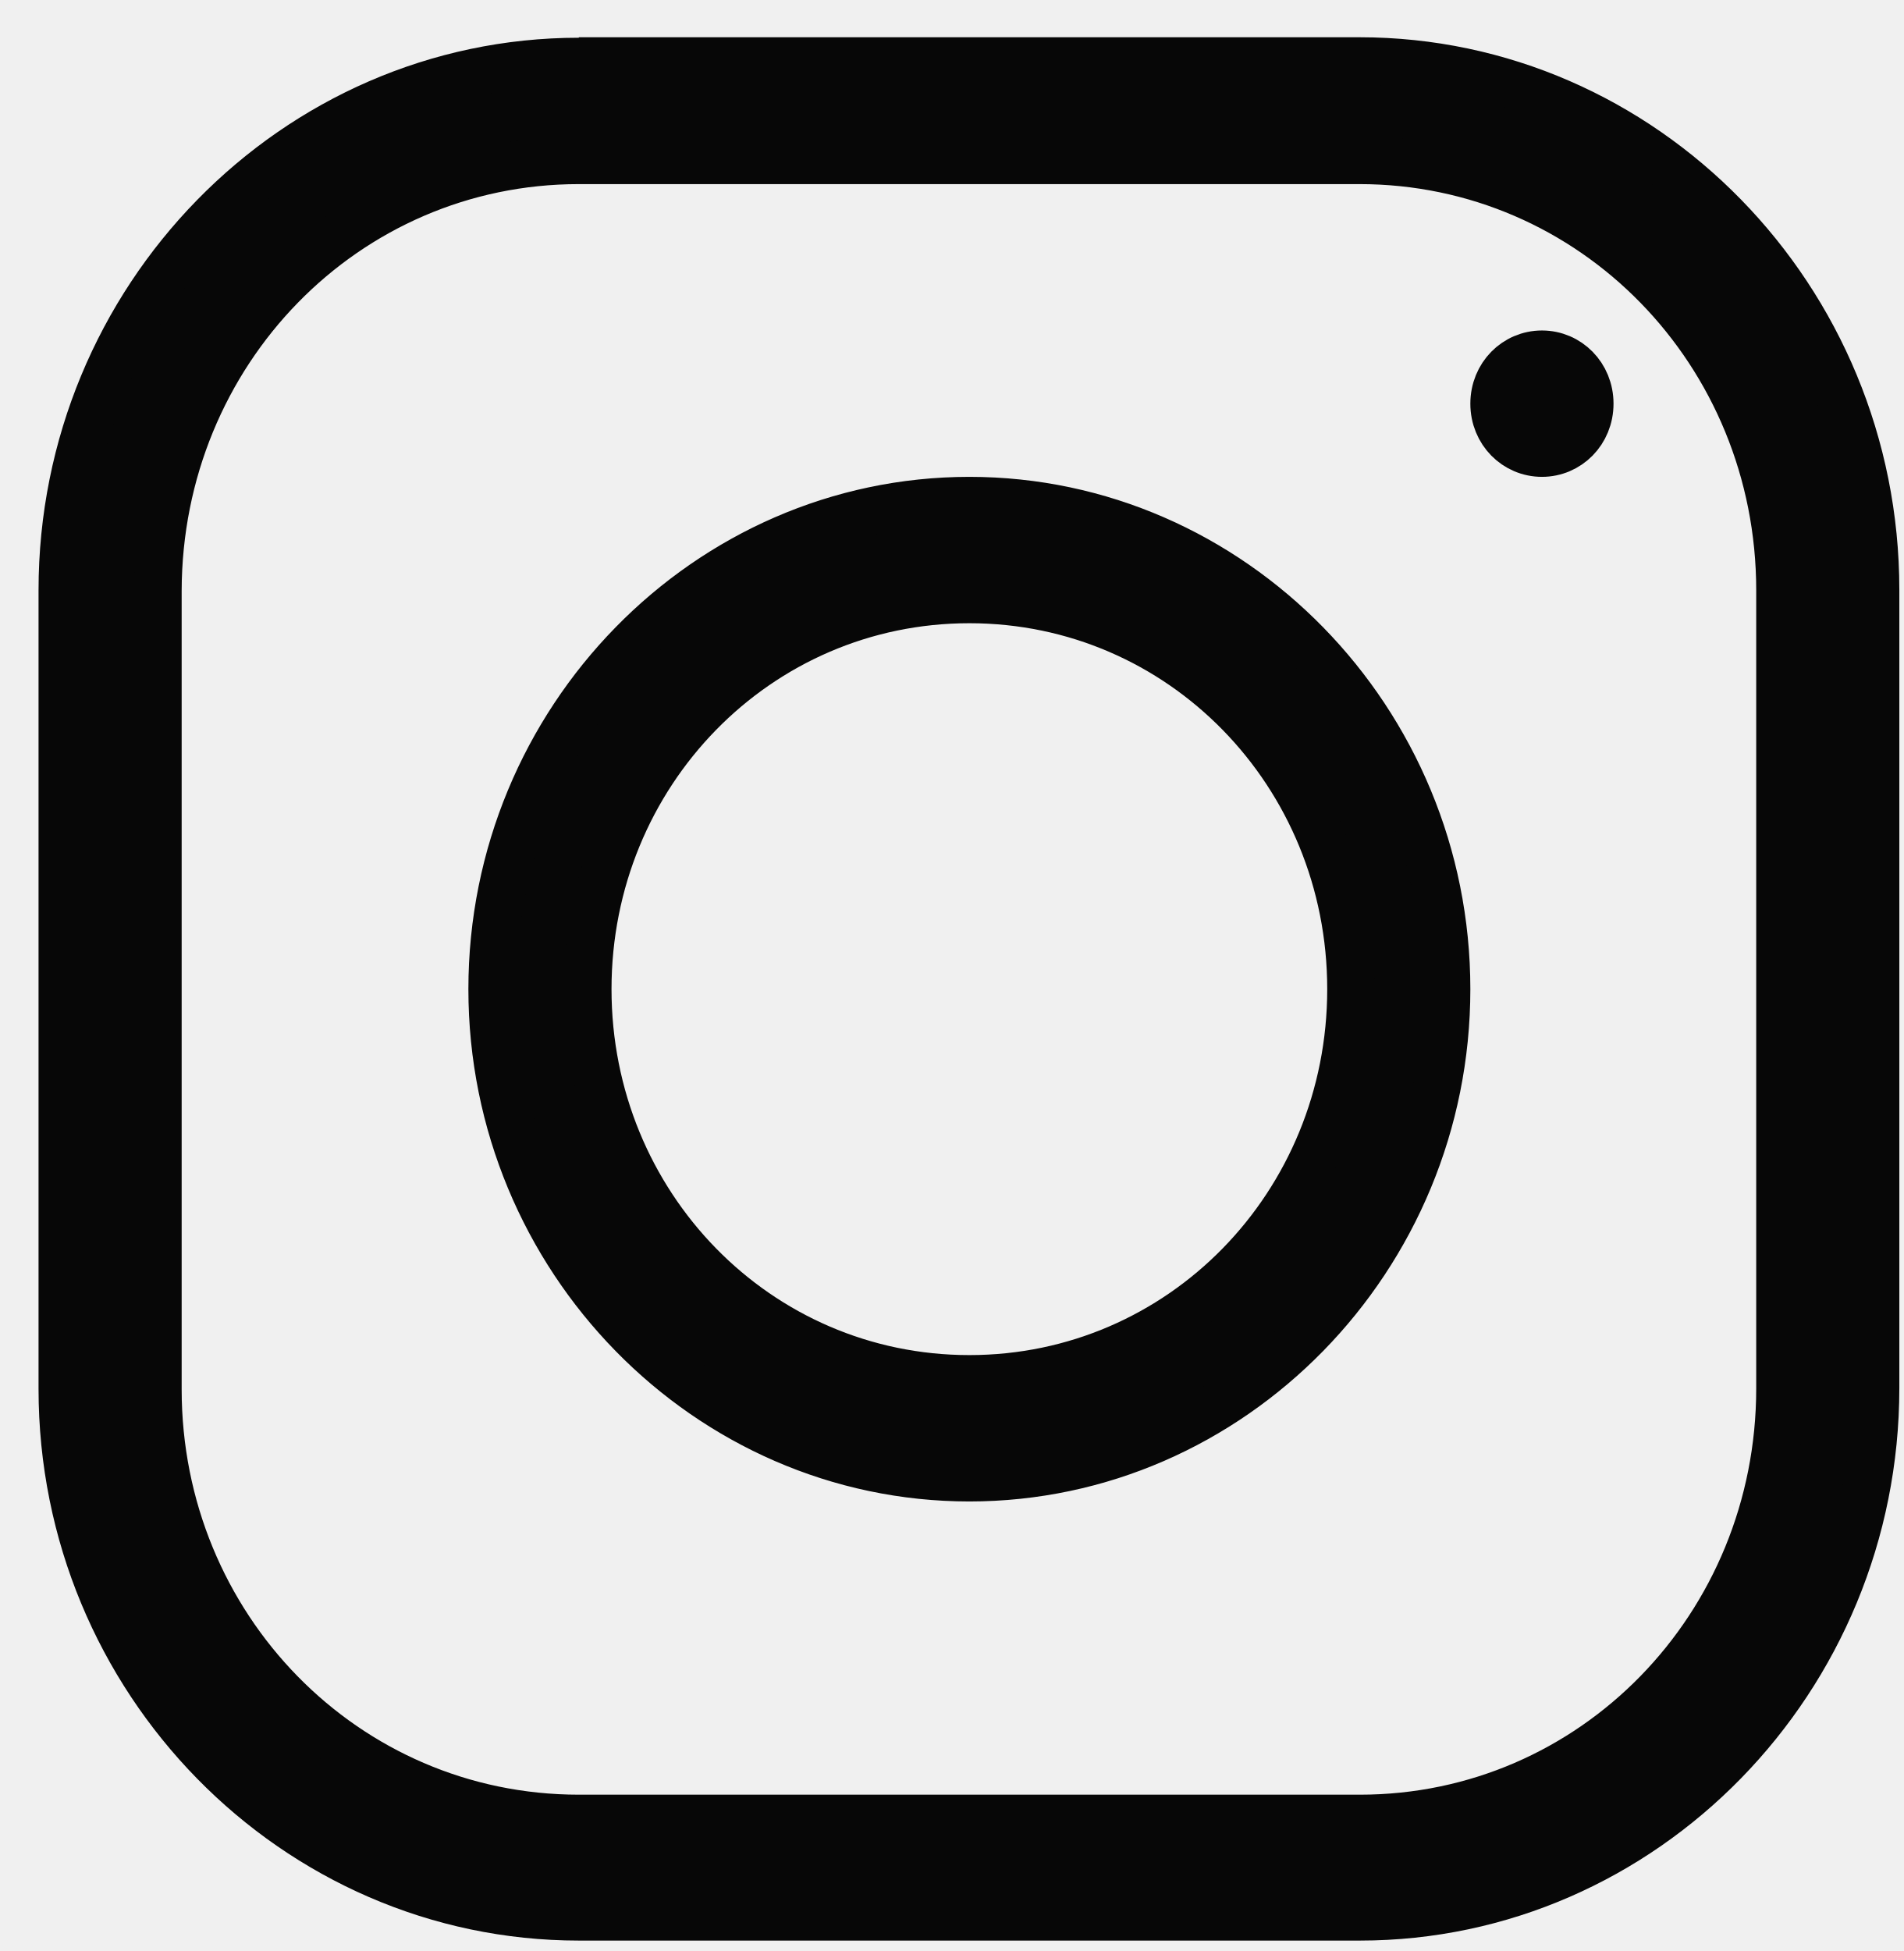
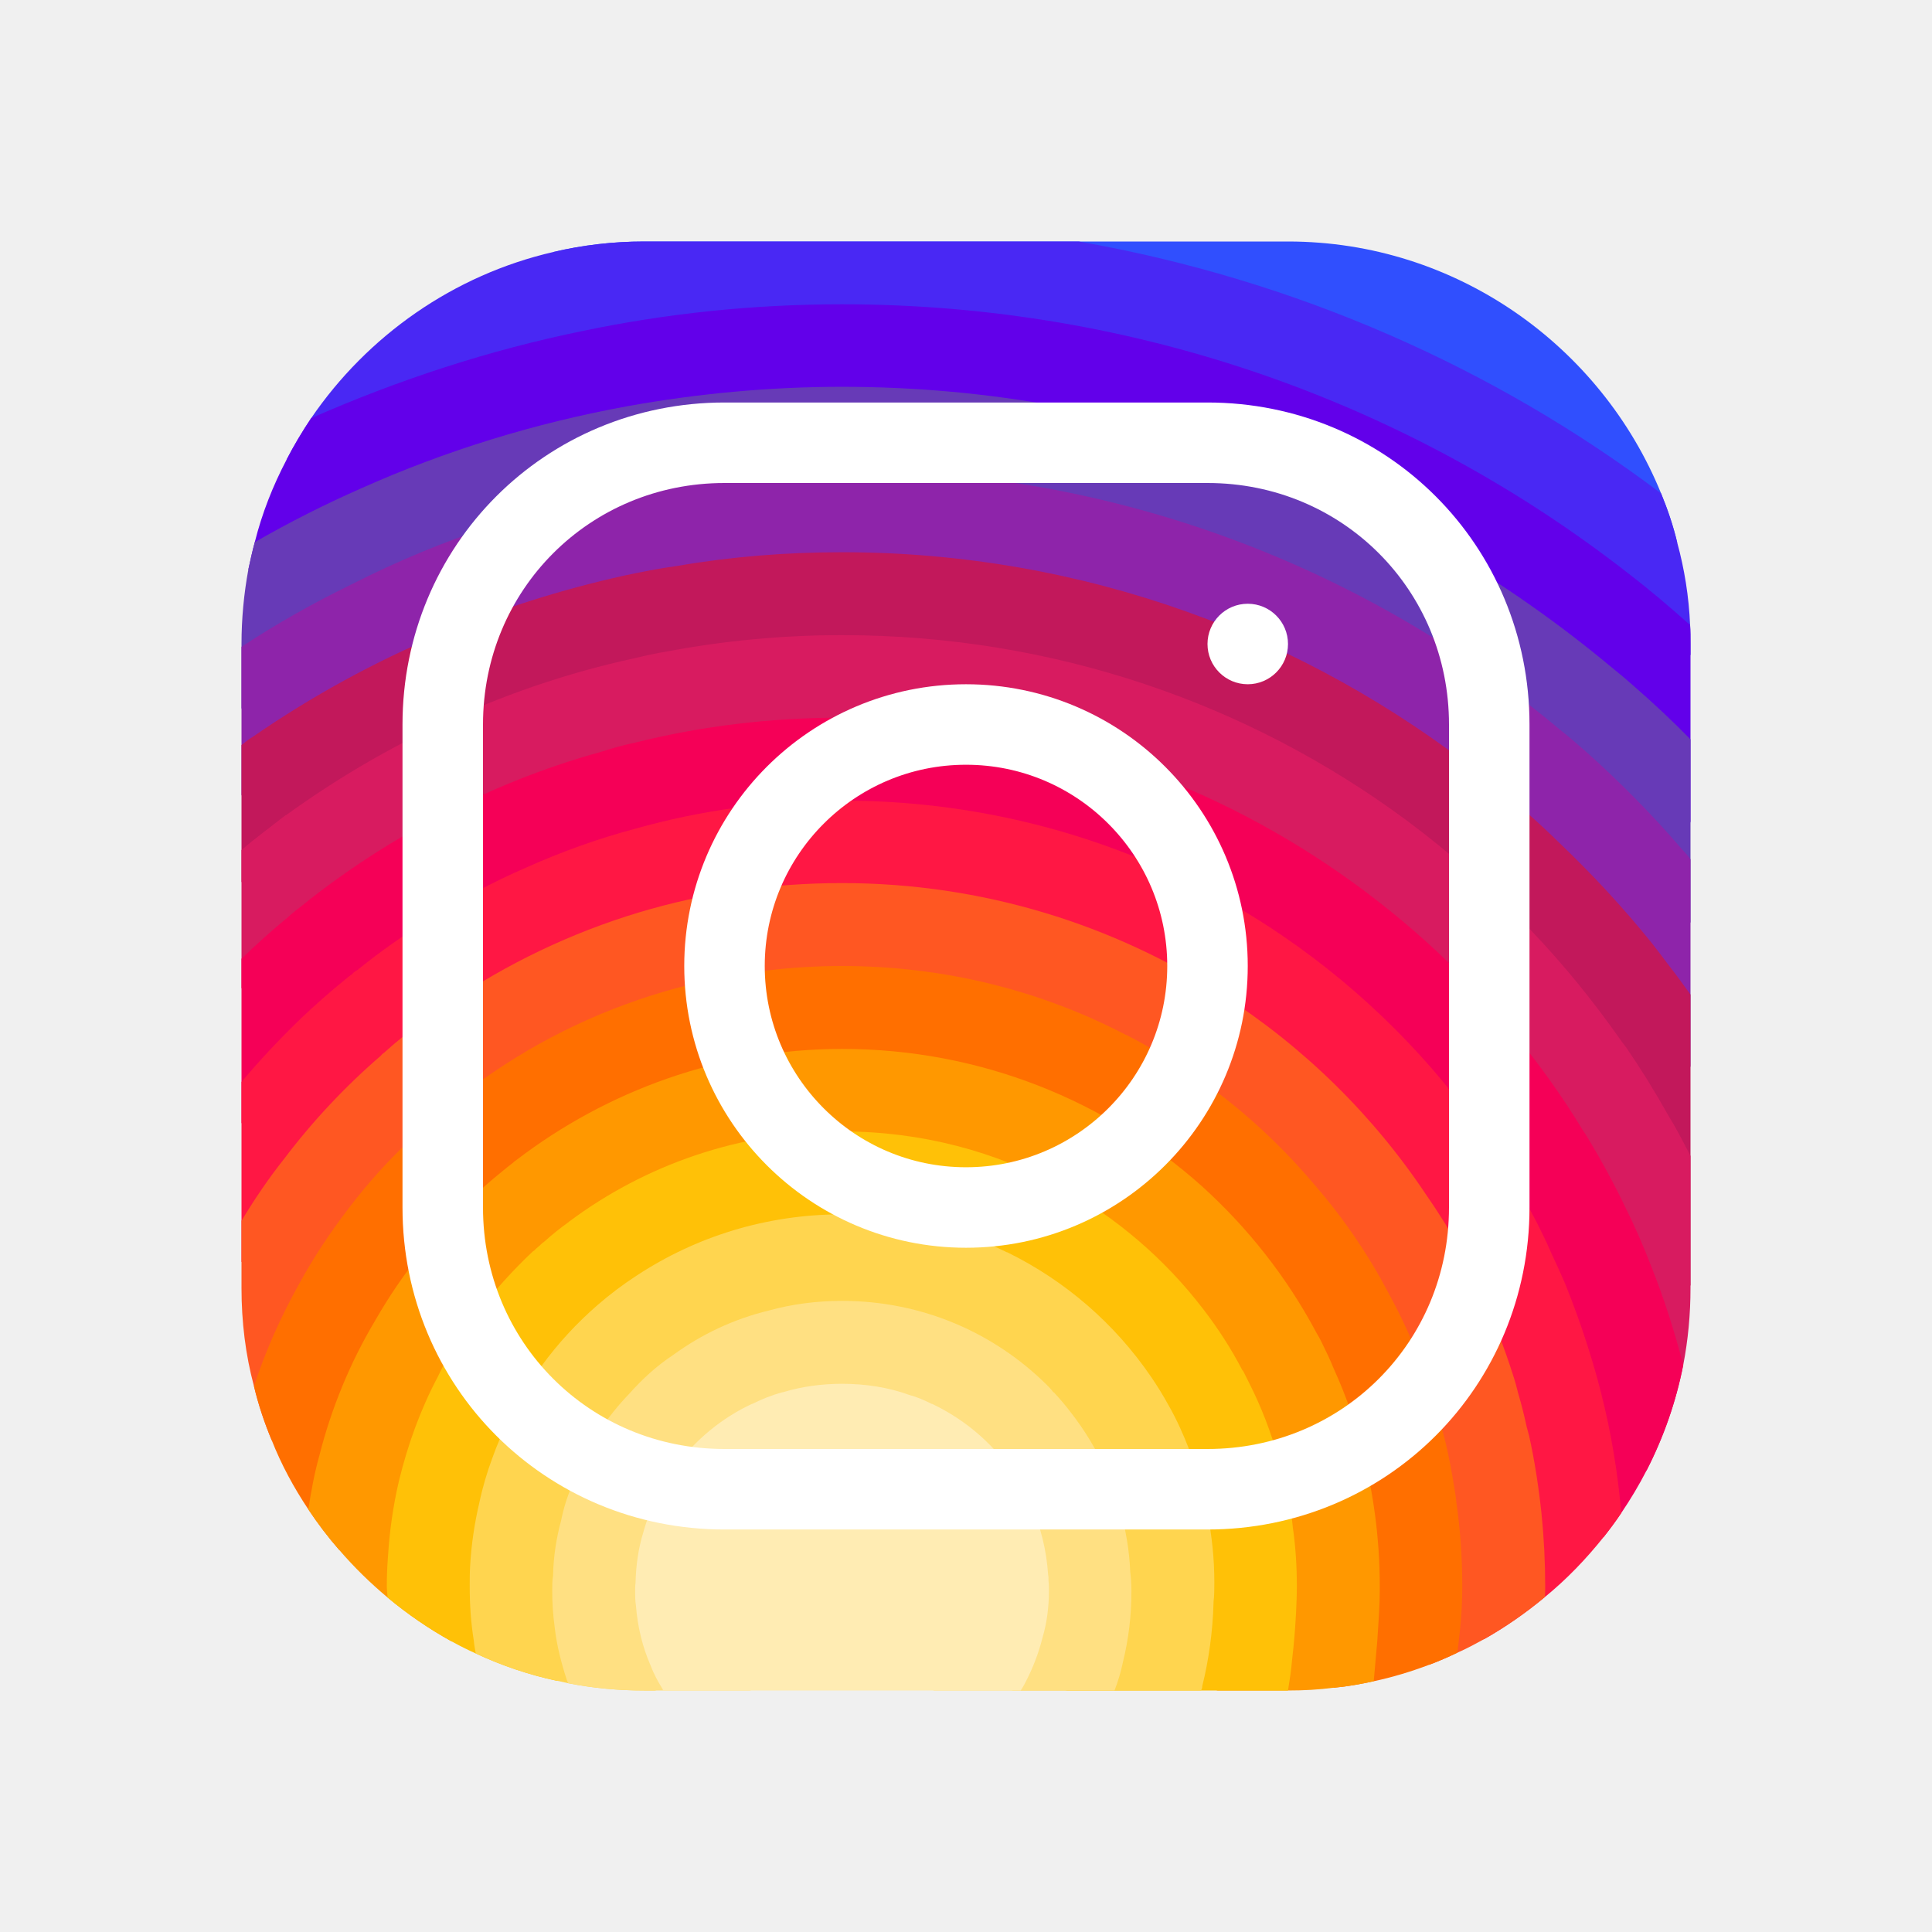
- <svg xmlns="http://www.w3.org/2000/svg" width="40" height="41" viewBox="0 0 40 41" fill="none">
-   <path d="M12.166 1.293H12.666V1.283H28.571C34.536 1.283 39.418 6.268 39.418 12.395V29.169C39.418 35.297 34.535 40.281 28.58 40.281H12.166C6.2 40.281 1.31 35.305 1.31 29.188V12.405C1.31 6.278 6.201 1.293 12.166 1.293ZM3.318 12.414V12.414V29.198C3.318 34.184 7.246 38.215 12.166 38.215H28.58C33.484 38.215 37.41 34.183 37.41 29.179V12.405C37.41 7.401 33.483 3.369 28.571 3.369H12.166C7.253 3.369 3.328 7.401 3.318 12.414ZM31.402 8.483C31.402 7.893 31.857 7.445 32.407 7.445C32.957 7.445 33.411 7.893 33.411 8.483C33.411 9.073 32.957 9.521 32.407 9.521C31.857 9.521 31.402 9.073 31.402 8.483ZM10.344 20.787C10.344 15.131 14.869 10.521 20.373 10.521C25.878 10.521 30.402 15.131 30.402 20.787C30.402 26.443 25.878 31.053 20.373 31.053C14.869 31.053 10.344 26.443 10.344 20.787ZM28.394 20.787C28.394 16.253 24.834 12.597 20.373 12.597C15.913 12.597 12.352 16.253 12.352 20.787C12.352 25.321 15.913 28.977 20.373 28.977C24.834 28.977 28.394 25.321 28.394 20.787Z" fill="#070707" stroke="#070707" />
+ <svg xmlns="http://www.w3.org/2000/svg" viewBox="0 0 48 48" width="41px" height="41px">
+   <path fill="#304ffe" d="M41.67,13.48c-0.4,0.26-0.97,0.5-1.21,0.77c-0.09,0.09-0.14,0.19-0.12,0.29v1.03l-0.3,1.01l-0.3,1l-0.33,1.1 l-0.68,2.25l-0.66,2.22l-0.5,1.67c0,0.26-0.01,0.52-0.03,0.77c-0.07,0.96-0.27,1.88-0.59,2.74c-0.19,0.53-0.42,1.04-0.7,1.52 c-0.1,0.19-0.22,0.38-0.34,0.56c-0.4,0.63-0.88,1.21-1.41,1.72c-0.41,0.41-0.86,0.79-1.35,1.11c0,0,0,0-0.01,0 c-0.08,0.07-0.17,0.13-0.27,0.18c-0.31,0.21-0.64,0.39-0.98,0.55c-0.23,0.12-0.46,0.22-0.7,0.31c-0.05,0.03-0.11,0.05-0.16,0.07 c-0.57,0.27-1.23,0.45-1.89,0.54c-0.04,0.01-0.07,0.01-0.11,0.02c-0.4,0.07-0.79,0.13-1.19,0.16c-0.18,0.02-0.37,0.03-0.55,0.03 l-0.71-0.04l-3.42-0.18c0-0.01-0.01,0-0.01,0l-1.72-0.09c-0.13,0-0.27,0-0.4-0.01c-0.54-0.02-1.06-0.08-1.58-0.19 c-0.01,0-0.01,0-0.01,0c-0.95-0.18-1.86-0.5-2.71-0.93c-0.47-0.24-0.93-0.51-1.36-0.82c-0.18-0.13-0.35-0.27-0.52-0.42 c-0.48-0.4-0.91-0.83-1.31-1.27c-0.06-0.06-0.11-0.12-0.16-0.18c-0.06-0.06-0.12-0.13-0.17-0.19c-0.38-0.48-0.7-0.97-0.96-1.49 c-0.24-0.46-0.43-0.95-0.58-1.49c-0.06-0.19-0.11-0.37-0.15-0.57c-0.01-0.01-0.02-0.03-0.02-0.05c-0.1-0.41-0.19-0.84-0.24-1.27 c-0.06-0.33-0.09-0.66-0.09-1c-0.02-0.13-0.02-0.27-0.02-0.4l1.91-2.95l1.87-2.88l0.85-1.31l0.77-1.18l0.26-0.41v-1.03 c0.02-0.23,0.03-0.47,0.02-0.69c-0.01-0.7-0.15-1.38-0.38-2.03c-0.22-0.69-0.53-1.34-0.85-1.94c-0.38-0.69-0.78-1.31-1.11-1.87 C14,7.4,13.66,6.73,13.75,6.26C14.47,6.09,15.23,6,16,6h16c4.18,0,7.78,2.6,9.27,6.26C41.43,12.65,41.57,13.06,41.67,13.48z" />
+   <path fill="#4928f4" d="M42,16v0.27l-1.38,0.8l-0.88,0.51l-0.97,0.56l-1.94,1.13l-1.9,1.1l-1.94,1.12l-0.77,0.45 c0,0.48-0.12,0.92-0.34,1.32c-0.31,0.58-0.83,1.06-1.49,1.47c-0.67,0.41-1.49,0.74-2.41,0.98c0,0,0-0.01-0.01,0 c-3.56,0.92-8.42,0.5-10.78-1.26c-0.66-0.49-1.12-1.09-1.32-1.78c-0.06-0.23-0.09-0.48-0.09-0.73v-7.19 c0.01-0.15-0.09-0.3-0.27-0.45c-0.54-0.43-1.81-0.84-3.23-1.25c-1.11-0.31-2.3-0.62-3.3-0.92c-0.79-0.24-1.46-0.48-1.86-0.71 c0.18-0.35,0.39-0.7,0.61-1.03c1.4-2.05,3.54-3.56,6.02-4.13C14.47,6.09,15.23,6,16,6h10.8c5.37,0.94,10.32,3.13,14.47,6.26 c0.16,0.39,0.3,0.8,0.4,1.22c0.18,0.66,0.29,1.34,0.32,2.05C42,15.68,42,15.84,42,16z" />
+   <path fill="#6200ea" d="M42,16v4.41l-0.22,0.68l-0.75,2.33l-0.78,2.4l-0.41,1.28l-0.38,1.19l-0.37,1.13l-0.36,1.12l-0.19,0.59 l-0.25,0.78c0,0.76-0.02,1.43-0.07,2c-0.01,0.06-0.02,0.12-0.02,0.18c-0.06,0.53-0.14,0.98-0.27,1.36 c-0.01,0.06-0.03,0.12-0.05,0.17c-0.26,0.72-0.65,1.18-1.23,1.48c-0.14,0.08-0.3,0.14-0.47,0.2c-0.53,0.18-1.2,0.27-2.02,0.32 c-0.6,0.04-1.29,0.05-2.07,0.05H31.4l-1.19-0.05L30,37.61l-2.17-0.09l-2.2-0.09l-7.25-0.3l-1.88-0.08h-0.26 c-0.78-0.01-1.45-0.06-2.03-0.14c-0.84-0.13-1.49-0.35-1.98-0.68c-0.7-0.45-1.11-1.11-1.35-2.03c-0.06-0.22-0.11-0.45-0.14-0.7 c-0.1-0.58-0.15-1.25-0.18-2c0-0.15,0-0.3-0.01-0.46c-0.01-0.01,0-0.01,0-0.01v-0.58c-0.01-0.29-0.01-0.59-0.01-0.9l0.05-1.61 l0.03-1.15l0.04-1.34v-0.19l0.07-2.46l0.07-2.46l0.07-2.31l0.06-2.27l0.02-0.6c0-0.31-1.05-0.49-2.22-0.64 c-0.93-0.12-1.95-0.23-2.56-0.37c0.05-0.23,0.1-0.46,0.16-0.68c0.18-0.72,0.45-1.4,0.79-2.05c0.18-0.35,0.39-0.7,0.61-1.03 c2.16-0.95,4.41-1.69,6.76-2.17c2.06-0.43,4.21-0.66,6.43-0.66c7.36,0,14.16,2.49,19.54,6.69c0.52,0.4,1.03,0.83,1.53,1.28 C42,15.68,42,15.84,42,16z" />
+   <path fill="#673ab7" d="M42,18.37v4.54l-0.55,1.06l-1.05,2.05l-0.56,1.08l-0.51,0.99l-0.22,0.43c0,0.31,0,0.61-0.02,0.9 c0,0.43-0.02,0.84-0.05,1.22c-0.04,0.45-0.1,0.86-0.16,1.24c-0.15,0.79-0.36,1.47-0.66,2.03c-0.04,0.07-0.08,0.14-0.12,0.2 c-0.11,0.18-0.24,0.35-0.38,0.51c-0.18,0.22-0.38,0.41-0.61,0.57c-0.34,0.26-0.74,0.47-1.2,0.63c-0.57,0.21-1.23,0.35-2.01,0.43 c-0.51,0.05-1.07,0.08-1.68,0.08l-0.42,0.02l-2.08,0.12h-0.01L27.5,36.6l-2.25,0.13l-3.1,0.18l-3.77,0.22l-0.55,0.03 c-0.51,0-0.99-0.03-1.45-0.09c-0.05-0.01-0.09-0.02-0.14-0.02c-0.68-0.11-1.3-0.29-1.86-0.54c-0.68-0.3-1.27-0.7-1.77-1.18 c-0.44-0.43-0.82-0.92-1.13-1.47c-0.07-0.13-0.14-0.25-0.2-0.39c-0.3-0.59-0.54-1.25-0.72-1.97c-0.03-0.12-0.06-0.25-0.08-0.38 c-0.06-0.23-0.11-0.47-0.14-0.72c-0.11-0.64-0.17-1.32-0.2-2.03v-0.01c-0.01-0.29-0.02-0.57-0.02-0.87l-0.49-1.17l-0.07-0.18 L9.5,25.99L8.75,24.2l-0.12-0.29l-0.72-1.73l-0.8-1.93c0,0,0,0-0.01,0L6.29,18.3L6,17.59V16c0-0.63,0.06-1.25,0.17-1.85 c0.05-0.23,0.1-0.46,0.16-0.68c0.85-0.49,1.74-0.94,2.65-1.34c2.08-0.93,4.31-1.62,6.62-2.04c1.72-0.31,3.51-0.48,5.32-0.48 c7.31,0,13.94,2.65,19.12,6.97c0.2,0.16,0.39,0.32,0.58,0.49C41.09,17.48,41.55,17.91,42,18.37z" />
+   <path fill="#8e24aa" d="M42,21.35v5.14l-0.57,1.19l-1.08,2.25l-0.01,0.03c0,0.43-0.02,0.82-0.05,1.17c-0.1,1.15-0.38,1.88-0.84,2.33 c-0.33,0.34-0.74,0.53-1.25,0.63c-0.03,0.01-0.07,0.01-0.1,0.02c-0.16,0.03-0.33,0.05-0.51,0.05c-0.62,0.06-1.35,0.02-2.19-0.04 c-0.09,0-0.19-0.01-0.29-0.02c-0.61-0.04-1.26-0.08-1.98-0.11c-0.39-0.01-0.8-0.02-1.22-0.02h-0.02l-1.01,0.08h-0.01l-2.27,0.16 l-2.59,0.2l-0.38,0.03l-3.03,0.22l-1.57,0.12l-1.55,0.11c-0.27,0-0.53,0-0.79-0.01c0,0-0.01-0.01-0.01,0 c-1.13-0.02-2.14-0.09-3.04-0.26c-0.83-0.14-1.56-0.36-2.18-0.69c-0.64-0.31-1.17-0.75-1.6-1.31c-0.41-0.55-0.71-1.24-0.9-2.07 c0-0.01,0-0.01,0-0.01c-0.14-0.67-0.22-1.45-0.22-2.33l-0.15-0.27L9.7,26.35l-0.13-0.22L9.5,25.99l-0.93-1.65l-0.46-0.83 l-0.58-1.03l-1-1.79L6,19.75v-3.68c0.88-0.58,1.79-1.09,2.73-1.55c1.14-0.58,2.32-1.07,3.55-1.47c1.34-0.44,2.74-0.79,4.17-1.02 c1.45-0.24,2.94-0.36,4.47-0.36c6.8,0,13.04,2.43,17.85,6.47c0.22,0.17,0.43,0.36,0.64,0.54c0.84,0.75,1.64,1.56,2.37,2.41 C41.86,21.18,41.94,21.26,42,21.35z" />
+   <path fill="#c2185b" d="M42,24.71v7.23c-0.24-0.14-0.57-0.31-0.98-0.49c-0.22-0.11-0.47-0.22-0.73-0.32 c-0.38-0.17-0.79-0.33-1.25-0.49c-0.1-0.04-0.2-0.07-0.31-0.1c-0.18-0.07-0.37-0.13-0.56-0.19c-0.59-0.18-1.24-0.35-1.92-0.5 c-0.26-0.05-0.53-0.1-0.8-0.14c-0.87-0.15-1.8-0.24-2.77-0.25c-0.08-0.01-0.17-0.01-0.25-0.01l-2.57,0.02l-3.5,0.02h-0.01 l-7.49,0.06c-2.38,0-3.84,0.57-4.72,0.8c0,0-0.01,0-0.01,0.01c-0.93,0.24-1.22,0.09-1.3-1.54c-0.02-0.45-0.03-1.03-0.03-1.74 l-0.56-0.43l-0.98-0.74l-0.6-0.46l-0.12-0.09L8.88,24.1l-0.25-0.19l-0.52-0.4l-0.96-0.72L6,21.91v-3.4 c0.1-0.08,0.19-0.15,0.29-0.21c1.45-1,3-1.85,4.64-2.54c1.46-0.62,3-1.11,4.58-1.46c0.43-0.09,0.87-0.18,1.32-0.24 c1.33-0.23,2.7-0.34,4.09-0.34c6.01,0,11.53,2.09,15.91,5.55c0.66,0.52,1.3,1.07,1.9,1.66c0.82,0.78,1.59,1.61,2.3,2.49 c0.14,0.18,0.28,0.36,0.42,0.55C41.64,24.21,41.82,24.46,42,24.71z" />
+   <path fill="#d81b60" d="M42,28.72V32c0,0.65-0.06,1.29-0.18,1.91c-0.18,0.92-0.49,1.8-0.91,2.62c-0.22,0.05-0.47,0.05-0.75,0.01 c-0.63-0.11-1.37-0.44-2.17-0.87c-0.04-0.01-0.08-0.03-0.11-0.05c-0.25-0.13-0.51-0.27-0.77-0.43c-0.53-0.29-1.09-0.61-1.65-0.91 c-0.12-0.06-0.24-0.12-0.35-0.18c-0.64-0.33-1.3-0.63-1.96-0.86c0,0,0,0-0.01,0c-0.14-0.05-0.29-0.1-0.44-0.14 c-0.57-0.16-1.15-0.26-1.71-0.26l-1.1-0.32l-4.87-1.41c0,0,0,0-0.01,0l-2.99-0.87h-0.01l-1.3-0.38c-3.76,0-6.07,1.6-7.19,0.99 c-0.44-0.23-0.7-0.81-0.79-1.95c-0.03-0.32-0.04-0.68-0.04-1.1l-1.17-0.57l-0.05-0.02h-0.01l-0.84-0.42L9.7,26.35l-0.07-0.03 l-0.17-0.09L7.5,25.28L6,24.55v-3.43c0.17-0.15,0.35-0.29,0.53-0.43c0.19-0.15,0.38-0.29,0.57-0.44c0.01,0,0.01,0,0.01,0 c1.18-0.85,2.43-1.6,3.76-2.22c1.55-0.74,3.2-1.31,4.91-1.68c0.25-0.06,0.51-0.12,0.77-0.16c1.42-0.27,2.88-0.41,4.37-0.41 c5.27,0,10.11,1.71,14.01,4.59c1.13,0.84,2.18,1.77,3.14,2.78c0.79,0.83,1.52,1.73,2.18,2.67c0.05,0.07,0.1,0.14,0.15,0.2 c0.37,0.54,0.71,1.09,1.03,1.66C41.64,28.02,41.82,28.37,42,28.72z" />
+   <path fill="#f50057" d="M41.82,33.91c-0.18,0.92-0.49,1.8-0.91,2.62c-0.19,0.37-0.4,0.72-0.63,1.06c-0.14,0.21-0.29,0.41-0.44,0.6 c-0.36-0.14-0.89-0.34-1.54-0.56c0,0,0,0,0-0.01c-0.49-0.17-1.05-0.35-1.65-0.52c-0.17-0.05-0.34-0.1-0.52-0.15 c-0.71-0.19-1.45-0.36-2.17-0.46c-0.6-0.1-1.19-0.16-1.74-0.16l-0.46-0.13h-0.01l-2.42-0.7l-1.49-0.43l-1.66-0.48h-0.01l-0.54-0.15 l-6.53-1.88l-1.88-0.54l-1.4-0.33l-2.28-0.54l-0.28-0.07c0,0,0,0-0.01,0l-2.29-0.53c0-0.01,0-0.01,0-0.01l-0.41-0.09l-0.21-0.05 l-1.67-0.39l-0.19-0.05l-1.42-1.17L6,27.9v-4.08c0.37-0.36,0.75-0.7,1.15-1.03c0.12-0.11,0.25-0.21,0.38-0.31 c0.12-0.1,0.25-0.2,0.38-0.3c0.91-0.69,1.87-1.31,2.89-1.84c1.3-0.7,2.68-1.26,4.13-1.66c0.28-0.09,0.56-0.17,0.85-0.23 c1.64-0.41,3.36-0.62,5.14-0.62c4.47,0,8.63,1.35,12.07,3.66c1.71,1.15,3.25,2.53,4.55,4.1c0.66,0.79,1.26,1.62,1.79,2.5 c0.05,0.07,0.09,0.13,0.13,0.2c0.32,0.53,0.62,1.08,0.89,1.64c0.25,0.5,0.47,1,0.67,1.52C41.34,32.25,41.6,33.07,41.82,33.91z" />
+   <path fill="#ff1744" d="M40.28,37.59c-0.14,0.21-0.29,0.41-0.44,0.6c-0.44,0.55-0.92,1.05-1.46,1.49c-0.47,0.39-0.97,0.74-1.5,1.04 c-0.2-0.05-0.4-0.11-0.61-0.19c-0.66-0.23-1.35-0.61-1.99-1.01c-0.96-0.61-1.79-1.27-2.16-1.57c-0.14-0.12-0.21-0.18-0.21-0.18 l-1.7-0.15L30,37.6l-2.2-0.19l-2.28-0.2l-3.37-0.3l-5.34-0.47l-0.02-0.01l-1.88-0.91l-1.9-0.92l-1.53-0.74l-0.33-0.16l-0.41-0.2 l-1.42-0.69L7.43,31.9l-0.59-0.29L6,31.35v-4.47c0.47-0.56,0.97-1.09,1.5-1.6c0.34-0.32,0.7-0.64,1.07-0.94 c0.06-0.05,0.12-0.1,0.18-0.14c0.04-0.05,0.09-0.08,0.13-0.1c0.59-0.48,1.21-0.91,1.85-1.3c0.74-0.47,1.52-0.89,2.33-1.24 c0.87-0.39,1.78-0.72,2.72-0.97c1.63-0.46,3.36-0.7,5.14-0.7c4.08,0,7.85,1.24,10.96,3.37c1.99,1.36,3.71,3.08,5.07,5.07 c0.45,0.64,0.85,1.32,1.22,2.02c0.13,0.26,0.26,0.52,0.37,0.78c0.12,0.25,0.23,0.5,0.34,0.75c0.21,0.52,0.4,1.04,0.57,1.58 c0.32,1,0.56,2.02,0.71,3.08C40.21,36.89,40.25,37.24,40.28,37.59z" />
+   <path fill="#ff5722" d="M38.39,39.42c0,0.08,0,0.17-0.01,0.26c-0.47,0.39-0.97,0.74-1.5,1.04c-0.22,0.12-0.44,0.24-0.67,0.34 c-0.23,0.11-0.46,0.21-0.7,0.3c-0.34-0.18-0.8-0.4-1.29-0.61c-0.69-0.31-1.44-0.59-2.02-0.68c-0.14-0.03-0.27-0.04-0.39-0.04 l-1.64-0.21h-0.02l-2.04-0.27l-2.06-0.27l-0.96-0.12l-7.56-0.98c-0.49,0-1.01-0.03-1.55-0.1c-0.66-0.06-1.35-0.16-2.04-0.3 c-0.68-0.12-1.37-0.28-2.03-0.45c-0.69-0.16-1.37-0.35-2-0.53c-0.73-0.22-1.41-0.43-1.98-0.62c-0.47-0.15-0.87-0.29-1.18-0.4 c-0.18-0.43-0.33-0.88-0.44-1.34C6.1,33.66,6,32.84,6,32v-1.67c0.32-0.53,0.67-1.05,1.06-1.54c0.71-0.94,1.52-1.8,2.4-2.56 c0.03-0.04,0.07-0.07,0.1-0.09l0.01-0.01c0.31-0.28,0.63-0.53,0.97-0.77c0.04-0.04,0.08-0.07,0.12-0.1 c0.16-0.12,0.33-0.24,0.51-0.35c1.43-0.97,3.01-1.73,4.7-2.24c1.6-0.48,3.29-0.73,5.05-0.73c3.49,0,6.75,1.03,9.47,2.79 c2.01,1.29,3.74,2.99,5.06,4.98c0.16,0.23,0.31,0.46,0.46,0.7c0.69,1.17,1.26,2.43,1.68,3.75c0.05,0.15,0.09,0.3,0.13,0.46 c0.08,0.27,0.15,0.55,0.21,0.83c0.02,0.07,0.04,0.14,0.06,0.22c0.14,0.63,0.24,1.29,0.31,1.95c0,0.01,0,0.01,0,0.01 C38.36,38.22,38.39,38.82,38.39,39.42z" />
+   <path fill="#ff6f00" d="M36.33,39.42c0,0.35-0.02,0.73-0.06,1.11c-0.02,0.18-0.04,0.36-0.06,0.53c-0.23,0.11-0.46,0.21-0.7,0.3 c-0.45,0.17-0.91,0.31-1.38,0.41c-0.32,0.07-0.65,0.13-0.98,0.16h-0.01c-0.31-0.19-0.67-0.42-1.04-0.68 c-0.67-0.47-1.37-1-1.93-1.43c-0.01-0.01-0.01-0.01-0.02-0.02c-0.59-0.45-1.01-0.79-1.01-0.79l-1.06,0.04l-2.04,0.07l-0.95,0.04 l-3.82,0.14l-3.23,0.12c-0.21,0.01-0.46,0.01-0.77,0h-0.01c-0.42-0.01-0.92-0.04-1.47-0.09c-0.64-0.05-1.34-0.11-2.05-0.18 c-0.69-0.08-1.39-0.16-2.06-0.24c-0.74-0.08-1.44-0.17-2.04-0.25c-0.47-0.06-0.88-0.11-1.21-0.15c-0.28-0.32-0.53-0.65-0.77-1.01 c-0.36-0.54-0.67-1.11-0.91-1.72c-0.18-0.43-0.33-0.88-0.44-1.34c0.29-0.89,0.67-1.73,1.12-2.54c0.36-0.66,0.78-1.29,1.24-1.89 c0.45-0.59,0.94-1.14,1.47-1.64v-0.01c0.15-0.15,0.3-0.29,0.45-0.42c0.28-0.26,0.57-0.5,0.87-0.73h0.01 c0.01-0.02,0.02-0.02,0.03-0.03c0.24-0.19,0.49-0.36,0.74-0.53c1.48-1.01,3.15-1.76,4.95-2.2c1.19-0.29,2.44-0.45,3.73-0.45 c2.54,0,4.94,0.61,7.05,1.71h0.01c1.81,0.93,3.41,2.21,4.7,3.75c0.71,0.82,1.32,1.72,1.82,2.67c0.35,0.64,0.65,1.31,0.9,1.99 c0.02,0.06,0.04,0.11,0.06,0.16c0.17,0.5,0.32,1.02,0.45,1.54c0.09,0.37,0.16,0.75,0.22,1.13c0.02,0.12,0.04,0.23,0.05,0.35 C36.28,37.99,36.33,38.7,36.33,39.42z" />
+   <path fill="#ff9800" d="M34.28,39.42v0.1c0,0.34-0.03,0.77-0.06,1.23c-0.03,0.34-0.06,0.69-0.09,1.02c-0.32,0.07-0.65,0.13-0.98,0.16 h-0.01C32.76,41.98,32.39,42,32,42h-1.75l-0.38-0.11l-1.97-0.6l-2-0.6l-4.63-1.39l-2-0.6c0,0-0.83,0.33-2,0.72h-0.01 c-0.45,0.15-0.94,0.31-1.46,0.47c-0.65,0.19-1.34,0.38-2.02,0.53c-0.7,0.16-1.39,0.28-2.01,0.33c-0.19,0.02-0.38,0.03-0.55,0.03 c-0.56-0.31-1.1-0.68-1.59-1.09c-0.43-0.36-0.83-0.75-1.2-1.18c-0.28-0.32-0.53-0.65-0.77-1.01c0.07-0.45,0.15-0.89,0.27-1.32 c0.3-1.19,0.77-2.33,1.39-3.37c0.34-0.59,0.72-1.16,1.16-1.69c0.01-0.03,0.04-0.06,0.07-0.08c-0.01-0.01,0-0.01,0-0.01 c0.13-0.17,0.27-0.33,0.41-0.48c0-0.01,0-0.01,0-0.01c0.41-0.44,0.83-0.86,1.29-1.25c0.16-0.13,0.31-0.26,0.48-0.39 c0.03-0.03,0.06-0.05,0.1-0.08c2.25-1.72,5.06-2.76,8.09-2.76c3.44,0,6.57,1.29,8.94,3.41c1.14,1.03,2.11,2.26,2.84,3.63 c0.06,0.1,0.12,0.21,0.17,0.32c0.09,0.18,0.18,0.37,0.26,0.57c0.33,0.72,0.59,1.48,0.77,2.26c0.02,0.08,0.04,0.16,0.06,0.24 c0.08,0.37,0.15,0.75,0.2,1.13C34.24,38.21,34.28,38.81,34.28,39.42z" />
+   <path fill="#ffc107" d="M32.22,39.42c0,0.2-0.01,0.42-0.02,0.65c-0.02,0.37-0.05,0.77-0.1,1.18c-0.02,0.25-0.06,0.5-0.1,0.75h-5.48 l-1.06-0.17l-4.14-0.66l-0.59-0.09l-1.35-0.22c-0.59,0-1.87,0.26-3.22,0.51c-0.71,0.13-1.43,0.27-2.08,0.36 c-0.08,0.01-0.16,0.02-0.23,0.03h-0.01c-0.7-0.15-1.38-0.38-2.02-0.68c-0.2-0.09-0.4-0.19-0.6-0.3c-0.56-0.31-1.1-0.68-1.59-1.09 c-0.01-0.12-0.02-0.22-0.02-0.27c0-0.26,0.01-0.51,0.03-0.76c0.04-0.64,0.13-1.26,0.27-1.86c0.22-0.91,0.54-1.79,0.97-2.6 c0.08-0.17,0.17-0.34,0.27-0.5c0.04-0.08,0.09-0.15,0.13-0.23c0.18-0.29,0.38-0.57,0.58-0.85c0.42-0.55,0.89-1.07,1.39-1.54 c0.01,0,0.01,0,0.01,0c0.04-0.04,0.08-0.08,0.12-0.11c0.05-0.04,0.09-0.09,0.14-0.12c0.2-0.18,0.4-0.34,0.61-0.49 c0-0.01,0.01-0.01,0.01-0.01c1.89-1.41,4.23-2.24,6.78-2.24c1.98,0,3.82,0.5,5.43,1.38h0.01c1.38,0.76,2.58,1.79,3.53,3.03 c0.37,0.48,0.7,0.99,0.98,1.53h0.01c0.05,0.1,0.1,0.2,0.15,0.3c0.3,0.59,0.54,1.21,0.72,1.85h0.01c0.01,0.05,0.03,0.1,0.04,0.15 c0.12,0.43,0.22,0.87,0.29,1.32c0.01,0.09,0.02,0.19,0.03,0.28C32.19,38.43,32.22,38.92,32.22,39.42z" />
+   <path fill="#ffd54f" d="M30.17,39.31c0,0.16,0,0.33-0.02,0.49v0.01c0,0.01,0,0.01,0,0.01c-0.02,0.72-0.12,1.43-0.28,2.07 c0,0.04-0.01,0.07-0.03,0.11h-4.67l-3.85-0.83l-0.51-0.11l-0.08,0.02l-4.27,0.88L16.27,42H16c-0.64,0-1.27-0.06-1.88-0.18 c-0.09-0.02-0.18-0.04-0.27-0.06h-0.01c-0.7-0.15-1.38-0.38-2.02-0.68c-0.02-0.11-0.04-0.22-0.05-0.33 c-0.07-0.43-0.1-0.88-0.1-1.33c0-0.17,0-0.34,0.01-0.51c0.03-0.54,0.11-1.07,0.23-1.58c0.08-0.38,0.19-0.75,0.32-1.1 c0.11-0.31,0.24-0.61,0.38-0.9c0.12-0.25,0.26-0.49,0.4-0.73c0.14-0.23,0.29-0.45,0.45-0.67c0.4-0.55,0.87-1.06,1.39-1.51 c0.3-0.26,0.63-0.51,0.97-0.73c1.46-0.96,3.21-1.52,5.1-1.52c0.37,0,0.73,0.02,1.08,0.07h0.02c1.07,0.12,2.07,0.42,2.99,0.87 c0.01,0,0.01,0,0.01,0c1.45,0.71,2.68,1.78,3.58,3.1c0.15,0.22,0.3,0.46,0.43,0.7c0.11,0.19,0.21,0.39,0.3,0.59 c0.14,0.31,0.27,0.64,0.38,0.97h0.01c0.11,0.37,0.21,0.74,0.28,1.13v0.01C30.11,38.16,30.17,38.73,30.17,39.31z" />
+   <path fill="#ffe082" d="M28.11,39.52v0.03c0,0.59-0.07,1.17-0.21,1.74c-0.05,0.24-0.12,0.48-0.21,0.71h-4.48l-2.29-0.63L18.63,42H16 c-0.64,0-1.27-0.06-1.88-0.18c-0.02-0.03-0.03-0.06-0.04-0.09c-0.14-0.43-0.25-0.86-0.3-1.31c-0.04-0.29-0.06-0.59-0.06-0.9 c0-0.12,0-0.25,0.02-0.37c0.01-0.47,0.08-0.93,0.2-1.37c0.06-0.3,0.15-0.59,0.27-0.87c0.04-0.14,0.1-0.27,0.17-0.4 c0.15-0.34,0.33-0.67,0.53-0.99c0.22-0.32,0.46-0.62,0.73-0.9c0.32-0.36,0.68-0.69,1.09-0.96c0.7-0.51,1.5-0.89,2.37-1.1 c0.58-0.16,1.19-0.24,1.82-0.24c2,0,3.79,0.8,5.09,2.09c0.05,0.05,0.11,0.11,0.16,0.18h0.01c0.14,0.15,0.27,0.3,0.4,0.47 c0.37,0.47,0.68,0.98,0.92,1.54c0.12,0.26,0.22,0.53,0.3,0.81c0.01,0.04,0.02,0.07,0.03,0.11c0.14,0.49,0.23,1,0.25,1.53 C28.1,39.2,28.11,39.36,28.11,39.52z" />
+   <path fill="#ffecb3" d="M26.06,39.52c0,0.41-0.05,0.8-0.16,1.17c-0.1,0.4-0.25,0.78-0.44,1.14c-0.03,0.06-0.1,0.17-0.1,0.17h-8.88 c-0.01-0.01-0.02-0.03-0.02-0.04c-0.12-0.19-0.22-0.38-0.3-0.59c-0.2-0.46-0.32-0.96-0.36-1.48c-0.02-0.12-0.02-0.25-0.02-0.37 c0-0.06,0-0.13,0.01-0.19c0.01-0.44,0.07-0.86,0.19-1.25c0.1-0.36,0.23-0.69,0.4-1.01c0,0,0.01-0.01,0.01-0.02 c0.12-0.21,0.25-0.42,0.4-0.62c0.49-0.66,1.14-1.2,1.89-1.55c0.01,0,0.01,0,0.01,0c0.24-0.12,0.49-0.22,0.75-0.29c0,0,0,0,0.01,0 c0.46-0.14,0.96-0.21,1.47-0.21c0.59,0,1.16,0.09,1.68,0.28c0.19,0.05,0.37,0.13,0.55,0.22c0,0,0,0,0.01,0 c0.86,0.41,1.59,1.05,2.09,1.85c0.1,0.15,0.19,0.31,0.27,0.48c0.04,0.07,0.08,0.15,0.11,0.22c0.23,0.52,0.37,1.09,0.41,1.69 c0.01,0.05,0.01,0.1,0.01,0.16C26.06,39.36,26.06,39.44,26.06,39.52z" />
+   <g>
+     <path fill="none" stroke="#fff" stroke-linecap="round" stroke-linejoin="round" stroke-miterlimit="10" stroke-width="2" d="M30,11H18c-3.9,0-7,3.1-7,7v12c0,3.9,3.1,7,7,7h12c3.9,0,7-3.1,7-7V18C37,14.1,33.9,11,30,11z" />
+     <circle cx="31" cy="16" r="1" fill="#fff" />
+   </g>
+   <g>
+     <circle cx="24" cy="24" r="6" fill="none" stroke="#fff" stroke-linecap="round" stroke-linejoin="round" stroke-miterlimit="10" stroke-width="2" />
+   </g>
</svg>
